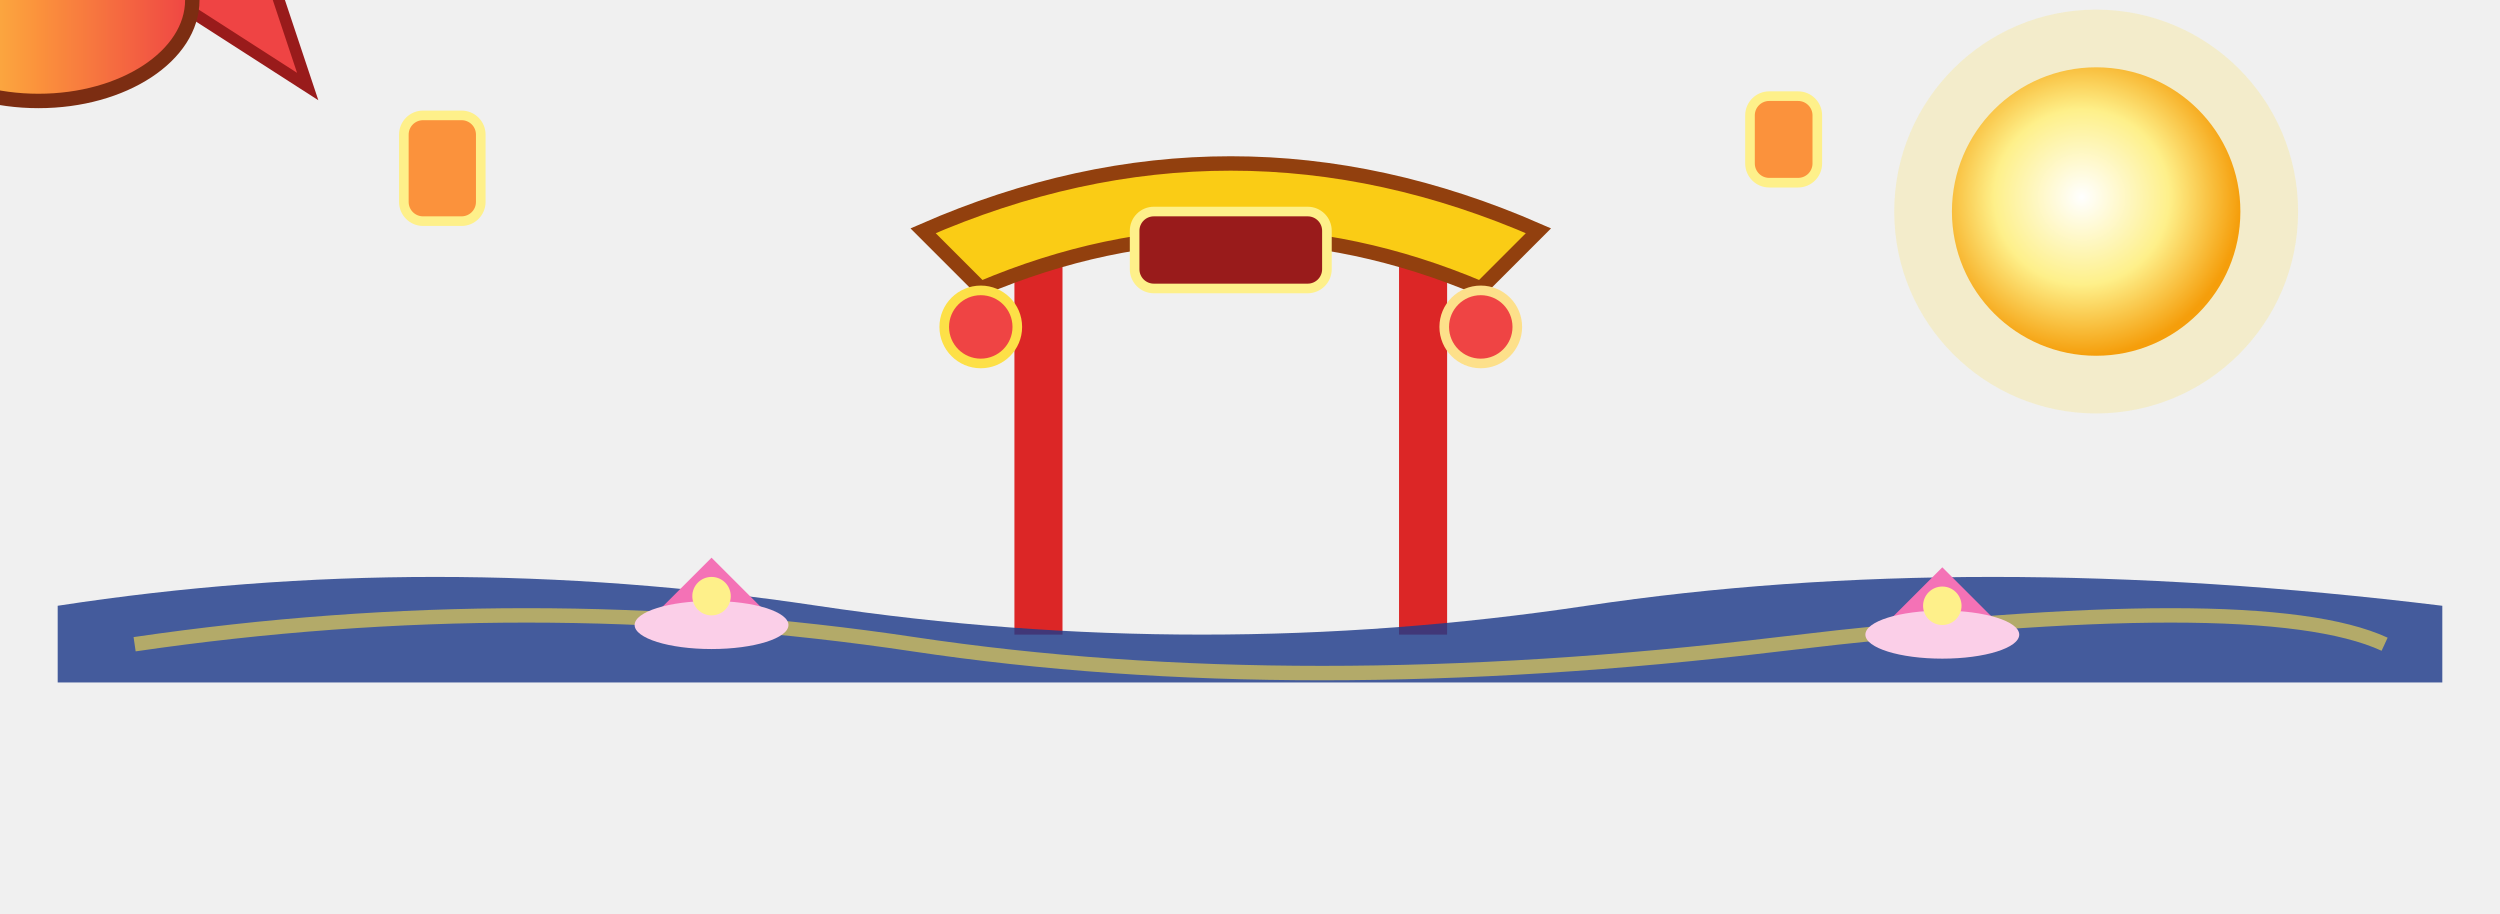
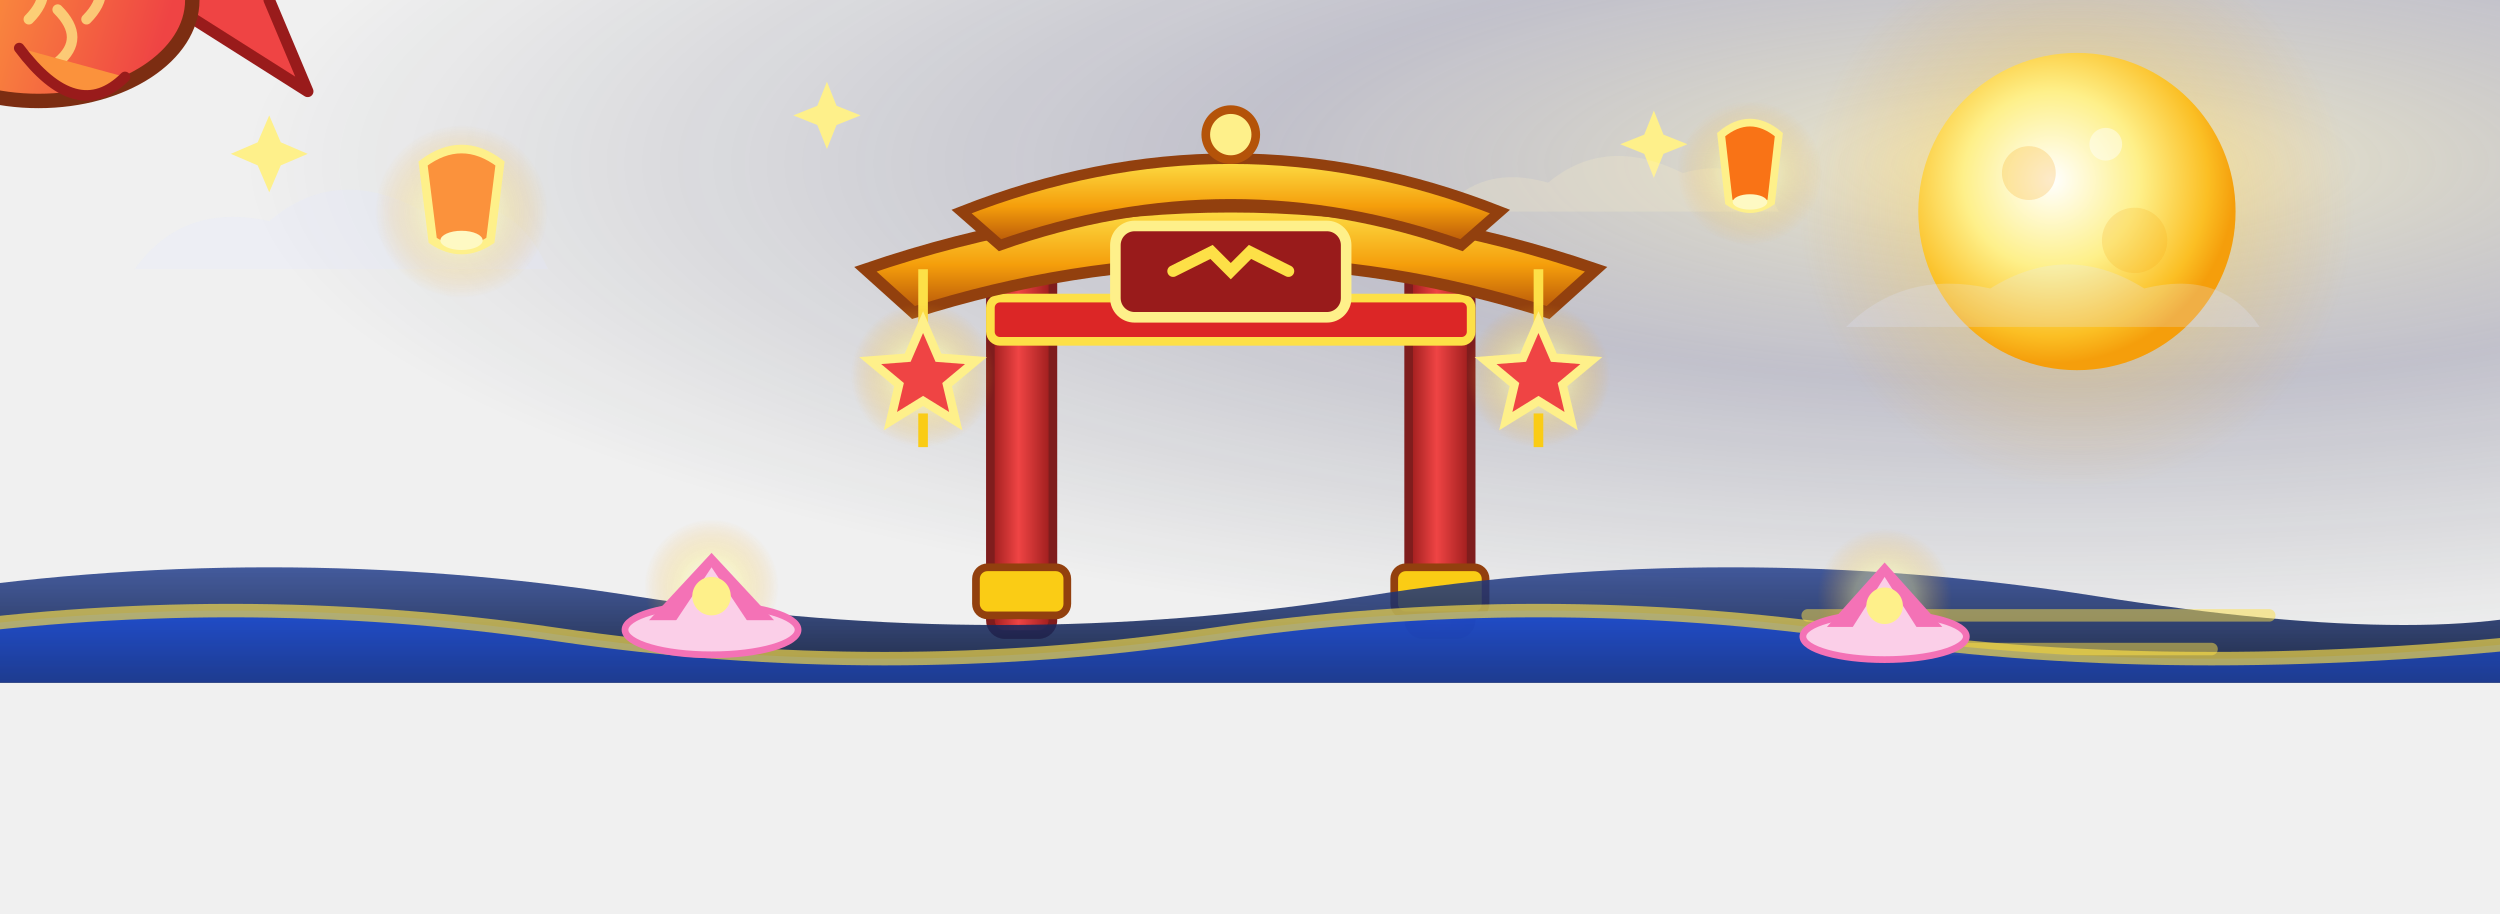
- <svg xmlns="http://www.w3.org/2000/svg" viewBox="0 0 260 95">
+ <svg xmlns="http://www.w3.org/2000/svg" viewBox="0 0 260 95" width="260" height="95">
  <defs>
-     <radialGradient id="mcaMoon" cx="45%" cy="45%" r="55%">
+     <radialGradient id="mcaSkyGlow" cx="82%" cy="24%" r="72%">
+       <stop offset="0%" stop-color="#fef08a" stop-opacity="0.34" />
+       <stop offset="45%" stop-color="#1e1b4b" stop-opacity="0.22" />
+       <stop offset="100%" stop-color="#0f172a" stop-opacity="0" />
+     </radialGradient>
+     <radialGradient id="mcaMoon" cx="42%" cy="40%" r="58%">
      <stop offset="0%" stop-color="#ffffff" />
-       <stop offset="55%" stop-color="#fef08a" />
+       <stop offset="48%" stop-color="#fef08a" />
+       <stop offset="85%" stop-color="#fbbf24" />
      <stop offset="100%" stop-color="#f59e0b" />
    </radialGradient>
-     <linearGradient id="mcaCarp" x1="0" y1="0" x2="1" y2="0">
+     <radialGradient id="mcaMoonAura" cx="50%" cy="50%" r="50%">
+       <stop offset="0%" stop-color="#fef08a" stop-opacity="0.55" />
+       <stop offset="55%" stop-color="#fbbf24" stop-opacity="0.22" />
+       <stop offset="100%" stop-color="#f59e0b" stop-opacity="0" />
+     </radialGradient>
+     <linearGradient id="mcaRoof" x1="0" y1="0" x2="0" y2="1">
      <stop offset="0%" stop-color="#fde047" />
-       <stop offset="50%" stop-color="#fb923c" />
+       <stop offset="55%" stop-color="#f59e0b" />
+       <stop offset="100%" stop-color="#b45309" />
+     </linearGradient>
+     <linearGradient id="mcaPillar" x1="0" y1="0" x2="1" y2="0">
+       <stop offset="0%" stop-color="#991b1b" />
+       <stop offset="45%" stop-color="#ef4444" />
+       <stop offset="100%" stop-color="#991b1b" />
+     </linearGradient>
+     <linearGradient id="mcaRiverBack" x1="0" y1="0" x2="0" y2="1">
+       <stop offset="0%" stop-color="#1e3a8a" stop-opacity="0.82" />
+       <stop offset="100%" stop-color="#0f172a" stop-opacity="0.94" />
+     </linearGradient>
+     <linearGradient id="mcaRiverFront" x1="0" y1="0" x2="0" y2="1">
+       <stop offset="0%" stop-color="#1d4ed8" stop-opacity="0.86" />
+       <stop offset="100%" stop-color="#1e3a8a" stop-opacity="0.96" />
+     </linearGradient>
+     <linearGradient id="mcaCarp" x1="0" y1="0" x2="1" y2="0.2">
+       <stop offset="0%" stop-color="#fef08a" />
+       <stop offset="35%" stop-color="#fb923c" />
      <stop offset="100%" stop-color="#ef4444" />
    </linearGradient>
+     <radialGradient id="mcaLanternGlow" cx="50%" cy="50%" r="50%">
+       <stop offset="0%" stop-color="#ffffff" stop-opacity="0.95" />
+       <stop offset="45%" stop-color="#fef08a" stop-opacity="0.85" />
+       <stop offset="100%" stop-color="#f59e0b" stop-opacity="0" />
+     </radialGradient>
    <clipPath id="mcaClip">
      <rect x="0" y="0" width="260" height="71" />
    </clipPath>
    <style>
-       .mca-leaper { animation: mcaDragonGateLeap 3.0s ease-in-out infinite; }
-       .mca-splash { transform-origin: 175px 62px; animation: mcaSplashPop 3.0s ease-out infinite; opacity: 0; }
-       .mca-lotus1 { animation: mcaDriftLotus 4.5s ease-in-out infinite alternate; }
-       .mca-moon { transform-origin: 218px 22px; animation: mcaMoonHalo 2.6s ease-in-out infinite alternate; }
+       .mca-moon-halo { transform-origin: 216px 22px; animation: mcaHaloPulse 2.8s cubic-bezier(0.37, 0, 0.63, 1) infinite alternate; }
+       .mca-cloud1 { animation: mcaCloudDrift1 5.6s cubic-bezier(0.37, 0, 0.63, 1) infinite alternate; }
+       .mca-cloud2 { animation: mcaCloudDrift2 6.8s cubic-bezier(0.37, 0, 0.63, 1) infinite alternate; }
+       .mca-star1 { transform-origin: 28px 16px; animation: mcaStarTwinkle 2.0s cubic-bezier(0.37, 0, 0.63, 1) infinite alternate; }
+       .mca-star2 { transform-origin: 86px 12px; animation: mcaStarTwinkle 2.4s cubic-bezier(0.37, 0, 0.63, 1) 0.7s infinite alternate; }
+       .mca-star3 { transform-origin: 172px 15px; animation: mcaStarTwinkle 1.9s cubic-bezier(0.37, 0, 0.63, 1) 1.1s infinite alternate; }
+       .mca-skylantern1 { animation: mcaSkyLanternFloat 3.4s cubic-bezier(0.37, 0, 0.63, 1) infinite alternate; }
+       .mca-skylantern2 { animation: mcaSkyLanternFloat 4.0s cubic-bezier(0.37, 0, 0.63, 1) 0.9s infinite alternate; }
+       .mca-gate-lanternL { transform-origin: 96px 28px; animation: mcaLanternSwing 2.2s cubic-bezier(0.37, 0, 0.63, 1) infinite alternate; }
+       .mca-gate-lanternR { transform-origin: 160px 28px; animation: mcaLanternSwing 2.2s cubic-bezier(0.37, 0, 0.63, 1) 0.6s infinite alternate; }
+       .mca-wave-back { animation: mcaWaveShift 4.2s cubic-bezier(0.37, 0, 0.63, 1) infinite alternate; }
+       .mca-wave-front { animation: mcaWaveShiftRev 3.4s cubic-bezier(0.37, 0, 0.63, 1) infinite alternate; }
+       .mca-lotus1 { animation: mcaLotusDrift 4.6s cubic-bezier(0.37, 0, 0.63, 1) infinite alternate; }
+       .mca-lotus2 { animation: mcaLotusDriftRev 5.2s cubic-bezier(0.37, 0, 0.63, 1) infinite alternate; }

-       @keyframes mcaDragonGateLeap {
-         0%   { transform: translate(226px, 68px) rotate(-35deg) scale(0.9); opacity: 0; }
-         12%  { opacity: 1; }
-         38%  { transform: translate(156px, 18px) rotate(-18deg) scale(1.05); opacity: 1; }
-         55%  { transform: translate(118px, 12px) rotate(8deg) scale(1.08); opacity: 1; }
-         82%  { transform: translate(58px, 52px) rotate(32deg) scale(0.96); opacity: 1; }
-         95%, 100% { transform: translate(34px, 70px) rotate(40deg) scale(0.85); opacity: 0; }
-       }
-       @keyframes mcaSplashPop {
-         0%, 6%, 32%, 100% { opacity: 0; transform: scale(0.4); }
-         14%, 24% { opacity: 0.95; transform: scale(1.1); }
-       }
-       @keyframes mcaDriftLotus {
-         0% { transform: translateX(0); }
-         100% { transform: translateX(-14px); }
-       }
-       @keyframes mcaMoonHalo {
-         0% { transform: scale(0.96); }
-         100% { transform: scale(1.05); }
+       /* Silky 60fps decoupled parabolic Dragon Gate leap */
+       .mca-leapX { animation: mcaLeapX 3.2s linear infinite; }
+       .mca-leapY { animation: mcaLeapY 3.2s infinite; }
+       .mca-leapRot { animation: mcaLeapRot 3.2s linear infinite; }
+       .mca-tail { transform-origin: 17px 0px; animation: mcaTailWag 0.28s cubic-bezier(0.37, 0, 0.63, 1) infinite alternate; }
+       .mca-splash-in { transform-origin: 214px 64px; animation: mcaSplashTakeoff 3.2s cubic-bezier(0.22, 0.61, 0.36, 1) infinite; opacity: 0; }
+       .mca-splash-out { transform-origin: 42px 64px; animation: mcaSplashLand 3.2s cubic-bezier(0.22, 0.61, 0.36, 1) infinite; opacity: 0; }
+ 
+       @keyframes mcaHaloPulse {
+         0% { transform: scale(0.94); opacity: 0.78; }
+         100% { transform: scale(1.07); opacity: 1; }
+       }
+       @keyframes mcaCloudDrift1 {
+         0% { transform: translateX(-6px); }
+         100% { transform: translateX(10px); }
+       }
+       @keyframes mcaCloudDrift2 {
+         0% { transform: translateX(8px); }
+         100% { transform: translateX(-8px); }
+       }
+       @keyframes mcaStarTwinkle {
+         0% { transform: scale(0.65); opacity: 0.35; }
+         100% { transform: scale(1.15); opacity: 1; }
+       }
+       @keyframes mcaSkyLanternFloat {
+         0% { transform: translateY(3px); }
+         100% { transform: translateY(-4px); }
+       }
+       @keyframes mcaLanternSwing {
+         0% { transform: rotate(-7deg); }
+         100% { transform: rotate(7deg); }
+       }
+       @keyframes mcaWaveShift {
+         0% { transform: translateX(-6px); }
+         100% { transform: translateX(6px); }
+       }
+       @keyframes mcaWaveShiftRev {
+         0% { transform: translateX(5px); }
+         100% { transform: translateX(-5px); }
+       }
+       @keyframes mcaLotusDrift {
+         0% { transform: translate(0px, 0px); }
+         100% { transform: translate(-11px, -1.5px); }
+       }
+       @keyframes mcaLotusDriftRev {
+         0% { transform: translate(0px, 0px); }
+         100% { transform: translate(9px, -1.5px); }
+       }
+       @keyframes mcaLeapX {
+         0%   { transform: translateX(228px); opacity: 0; }
+         7%   { opacity: 1; }
+         92%  { opacity: 1; }
+         100% { transform: translateX(28px); opacity: 0; }
+       }
+       @keyframes mcaLeapY {
+         0% {
+           transform: translateY(68px);
+           animation-timing-function: cubic-bezier(0.33, 1, 0.68, 1);
+         }
+         50% {
+           transform: translateY(15px);
+           animation-timing-function: cubic-bezier(0.32, 0, 0.67, 0);
+         }
+         100% {
+           transform: translateY(68px);
+         }
+       }
+       @keyframes mcaLeapRot {
+         0%   { transform: rotate(-34deg); }
+         50%  { transform: rotate(0deg); }
+         100% { transform: rotate(34deg); }
+       }
+       @keyframes mcaTailWag {
+         0%   { transform: rotate(-10deg) scaleX(0.95); }
+         100% { transform: rotate(10deg) scaleX(1.04); }
+       }
+       @keyframes mcaSplashTakeoff {
+         0%, 2%   { opacity: 0; transform: scale(0.35) translateY(3px); }
+         10%      { opacity: 0.95; transform: scale(1.08) translateY(-2px); }
+         22%, 100%{ opacity: 0; transform: scale(1.28) translateY(-6px); }
+       }
+       @keyframes mcaSplashLand {
+         0%, 82%  { opacity: 0; transform: scale(0.35) translateY(3px); }
+         90%      { opacity: 0.95; transform: scale(1.08) translateY(-2px); }
+         100%     { opacity: 0; transform: scale(1.28) translateY(-6px); }
      }
    </style>
  </defs>
  <g clip-path="url(#mcaClip)">
-     <g class="mca-moon">
-       <circle cx="218" cy="22" r="21" fill="#fde047" opacity="0.22" />
-       <circle cx="218" cy="22" r="15" fill="url(#mcaMoon)" />
-     </g>
-     <g fill="#fb923c" stroke="#fef08a" stroke-width="1">
-       <rect x="42" y="12" width="8" height="11" rx="2" />
-       <rect x="182" y="10" width="7" height="9" rx="2" />
+     <rect x="0" y="0" width="260" height="71" fill="url(#mcaSkyGlow)" />
+     <g fill="#fef08a">
+       <path class="mca-star1" d="M28 12 L29.2 14.8 L32 16 L29.2 17.2 L28 20 L26.8 17.2 L24 16 L26.8 14.8 Z" />
+       <path class="mca-star2" d="M86 8.5 L87 11 L89.5 12 L87 13 L86 15.5 L85 13 L82.5 12 L85 11 Z" />
+       <path class="mca-star3" d="M172 11.5 L173 14 L175.5 15 L173 16 L172 18.5 L171 16 L168.5 15 L171 14 Z" />
    </g>
    <g>
-       <line x1="108" y1="22" x2="108" y2="66" stroke="#dc2626" stroke-width="5" />
-       <line x1="148" y1="22" x2="148" y2="66" stroke="#dc2626" stroke-width="5" />
-       <path d="M96 24 Q128 10 160 24 L154 30 Q128 19 102 30 Z" fill="#facc15" stroke="#92400e" stroke-width="1.5" />
-       <rect x="118" y="22" width="20" height="8" rx="2" fill="#991b1b" stroke="#fef08a" stroke-width="1" />
-       <circle cx="102" cy="34" r="3.8" fill="#ef4444" stroke="#fde047" stroke-width="1" />
-       <circle cx="154" cy="34" r="3.8" fill="#ef4444" stroke="#fde08a" stroke-width="1" />
-     </g>
-     <path d="M6 63 Q45 57 85 63 T165 63 T254 63 L254 71 L6 71 Z" fill="#1e3a8a" opacity="0.82" />
-     <path d="M14 67 Q55 61 95 67 T185 67 T248 67" fill="none" stroke="#fde047" stroke-width="1.5" opacity="0.6" />
+       <circle class="mca-moon-halo" cx="216" cy="22" r="29" fill="url(#mcaMoonAura)" />
+       <circle cx="216" cy="22" r="16.5" fill="url(#mcaMoon)" />
+       <circle cx="211" cy="18" r="2.8" fill="#f59e0b" opacity="0.22" />
+       <circle cx="222" cy="25" r="3.4" fill="#f59e0b" opacity="0.18" />
+       <circle cx="219" cy="15" r="1.7" fill="#ffffff" opacity="0.45" />
+     </g>
+     <g class="mca-cloud1" fill="#e0e7ff" opacity="0.24">
+       <path d="M14 28 q5 -7 14 -5 q7 -6 16 -1 q9 -3 13 6 Z" />
+       <path d="M192 34 q6 -6 15 -4 q8 -5 16 0 q8 -2 12 4 Z" />
+     </g>
+     <g class="mca-cloud2" fill="#fef3c7" opacity="0.22">
+       <path d="M150 22 q4 -5 11 -3 q6 -5 14 -1 q7 -2 10 4 Z" />
+     </g>
+     <g class="mca-skylantern1">
+       <circle cx="48" cy="22" r="9" fill="url(#mcaLanternGlow)" opacity="0.45" />
+       <path d="M44 17 Q48 14 52 17 L51 25 Q48 27 45 25 Z" fill="#fb923c" stroke="#fef08a" stroke-width="0.9" />
+       <ellipse cx="48" cy="25" rx="2.2" ry="1" fill="#fef9c3" />
+     </g>
+     <g class="mca-skylantern2">
+       <circle cx="182" cy="18" r="7.5" fill="url(#mcaLanternGlow)" opacity="0.4" />
+       <path d="M179 14 Q182 11.5 185 14 L184.2 21 Q182 22.5 179.8 21 Z" fill="#f97316" stroke="#fef08a" stroke-width="0.8" />
+       <ellipse cx="182" cy="21" rx="1.8" ry="0.8" fill="#fef9c3" />
+     </g>
+     <g>
+       <rect x="103" y="25" width="6.5" height="41" rx="1.5" fill="url(#mcaPillar)" stroke="#7f1d1d" stroke-width="0.9" />
+       <rect x="146.5" y="25" width="6.5" height="41" rx="1.5" fill="url(#mcaPillar)" stroke="#7f1d1d" stroke-width="0.9" />
+       <rect x="101.5" y="59" width="9.5" height="5" rx="1.2" fill="#facc15" stroke="#92400e" stroke-width="0.8" />
+       <rect x="145" y="59" width="9.5" height="5" rx="1.2" fill="#facc15" stroke="#92400e" stroke-width="0.8" />
+       <rect x="103" y="31" width="50" height="4.5" rx="1" fill="#dc2626" stroke="#fde047" stroke-width="0.9" />
+       <path d="M90 28 Q128 15 166 28 L161 32.5 Q128 22 95 32.5 Z" fill="url(#mcaRoof)" stroke="#92400e" stroke-width="1.2" />
+       <path d="M100 22 Q128 11 156 22 L152 25.5 Q128 17 104 25.5 Z" fill="url(#mcaRoof)" stroke="#92400e" stroke-width="1.1" />
+       <circle cx="128" cy="14" r="2.6" fill="#fef08a" stroke="#b45309" stroke-width="0.9" />
+       <rect x="116" y="23.5" width="24" height="9.5" rx="2" fill="#991b1b" stroke="#fef08a" stroke-width="1.1" />
+       <path d="M122 28.2 L126 26.2 L128 28.2 L130 26.2 L134 28.2" fill="none" stroke="#fde047" stroke-width="1.2" stroke-linecap="round" />
+       <g class="mca-gate-lanternL">
+         <line x1="96" y1="28" x2="96" y2="35" stroke="#fde047" stroke-width="1" />
+         <circle cx="96" cy="39" r="7.5" fill="url(#mcaLanternGlow)" opacity="0.55" />
+         <polygon points="96,33.5 97.6,37.2 101.5,37.5 98.5,40 99.4,43.8 96,41.7 92.6,43.8 93.5,40 90.5,37.5 94.4,37.2" fill="#ef4444" stroke="#fef08a" stroke-width="0.9" />
+         <line x1="96" y1="43" x2="96" y2="46.5" stroke="#facc15" stroke-width="1" />
+       </g>
+       <g class="mca-gate-lanternR">
+         <line x1="160" y1="28" x2="160" y2="35" stroke="#fde047" stroke-width="1" />
+         <circle cx="160" cy="39" r="7.5" fill="url(#mcaLanternGlow)" opacity="0.55" />
+         <polygon points="160,33.5 161.6,37.2 165.5,37.5 162.5,40 163.4,43.8 160,41.7 156.6,43.8 157.5,40 154.5,37.5 158.4,37.2" fill="#ef4444" stroke="#fef08a" stroke-width="0.9" />
+         <line x1="160" y1="43" x2="160" y2="46.5" stroke="#facc15" stroke-width="1" />
+       </g>
+     </g>
+     <g class="mca-wave-back">
+       <path d="M-10 62 Q28 56 66 62 T142 62 T218 62 T270 62 L270 72 L-10 72 Z" fill="url(#mcaRiverBack)" />
+       <path d="M188 64 L236 64 M196 67.5 L230 67.5" stroke="#fde047" stroke-width="1.3" stroke-linecap="round" opacity="0.5" />
+     </g>
+     <g class="mca-splash-in" fill="none" stroke-linecap="round">
+       <path d="M208 63 Q202 51 196 55" stroke="#fde047" stroke-width="1.8" />
+       <path d="M220 63 Q226 50 232 54" stroke="#bae6fd" stroke-width="1.8" />
+       <circle cx="204" cy="48" r="1.6" fill="#fef08a" />
+       <circle cx="226" cy="47" r="1.5" fill="#e0f2fe" />
+       <circle cx="215" cy="45" r="1.3" fill="#fde047" />
+     </g>
+     <g class="mca-splash-out" fill="none" stroke-linecap="round">
+       <path d="M36 63 Q30 51 24 55" stroke="#bae6fd" stroke-width="1.8" />
+       <path d="M48 63 Q54 50 60 54" stroke="#fde047" stroke-width="1.8" />
+       <circle cx="33" cy="48" r="1.5" fill="#e0f2fe" />
+       <circle cx="53" cy="47" r="1.6" fill="#fef08a" />
+       <circle cx="43" cy="45" r="1.3" fill="#fde047" />
+     </g>
+     <g class="mca-leapX">
+       <g class="mca-leapY">
+         <g class="mca-leapRot">
+           <path class="mca-tail" d="M17 0 L32 -9.5 L28 0 L32 9.5 Z" fill="#ef4444" stroke="#991b1b" stroke-width="1.2" stroke-linejoin="round" />
+           <path d="M-1 -9.5 Q6 -18 13 -8.5 Z" fill="#ef4444" stroke="#991b1b" stroke-width="1.1" />
+           <ellipse cx="4" cy="0" rx="16" ry="10.5" fill="url(#mcaCarp)" stroke="#7c2d12" stroke-width="1.5" />
+           <path d="M3 -4 Q6 -1 3 2 M9 -4 Q12 -1 9 2 M6 1 Q9 4 6 6.5" fill="none" stroke="#fef08a" stroke-width="1.1" stroke-linecap="round" opacity="0.72" />
+           <path d="M2 5 Q8 13 13 8" fill="#fb923c" stroke="#991b1b" stroke-width="1.1" stroke-linecap="round" />
+           <circle cx="-5" cy="-2" r="2.3" fill="#1e1b4b" />
+           <circle cx="-5.7" cy="-2.7" r="0.85" fill="#ffffff" />
+           <ellipse cx="-2.5" cy="2.5" rx="2.2" ry="1.1" fill="#fb7185" opacity="0.55" />
+           <path d="M-9 2 Q-16 0 -18.5 -5" fill="none" stroke="#fef08a" stroke-width="1.6" stroke-linecap="round" />
+           <circle cx="-18.5" cy="1.2" r="8.5" fill="url(#mcaLanternGlow)" opacity="0.65" />
+           <circle cx="-18.5" cy="1.2" r="4.5" fill="#fef9c3" stroke="#f59e0b" stroke-width="1.2" />
+           <circle cx="-19.5" cy="0" r="1.2" fill="#ffffff" opacity="0.9" />
+         </g>
+       </g>
+     </g>
+     <g class="mca-wave-front">
+       <path d="M-10 66 Q24 61 58 66 T126 66 T194 66 T270 66 L270 72 L-10 72 Z" fill="url(#mcaRiverFront)" />
+       <path d="M-10 66 Q24 61 58 66 T126 66 T194 66 T270 66" fill="none" stroke="#fde047" stroke-width="1.4" opacity="0.65" />
+     </g>
    <g class="mca-lotus1">
-       <polygon points="68,64 74,58 80,64" fill="#f472b6" />
-       <ellipse cx="74" cy="65" rx="8" ry="2.5" fill="#fbcfe8" />
+       <circle cx="74" cy="61" r="7" fill="url(#mcaLanternGlow)" opacity="0.45" />
+       <ellipse cx="74" cy="65.5" rx="9" ry="2.6" fill="#fbcfe8" stroke="#f472b6" stroke-width="0.7" />
+       <polygon points="67.5,64.5 74,57.5 80.5,64.5" fill="#f472b6" />
+       <polygon points="70,65 74,59 78,65" fill="#fbcfe8" />
      <circle cx="74" cy="62" r="2" fill="#fef08a" />
-       <polygon points="196,65 202,59 208,65" fill="#f472b6" />
-       <ellipse cx="202" cy="66" rx="8" ry="2.5" fill="#fbcfe8" />
-       <circle cx="202" cy="63" r="2" fill="#fef08a" />
-     </g>
-     <g class="mca-splash" stroke="#bae6fd" stroke-width="2" stroke-linecap="round" fill="none">
-       <path d="M168 62 Q162 50 156 54" />
-       <path d="M182 62 Q188 50 194 54" />
-     </g>
-     <g class="mca-leaper">
-       <path d="M18 0 L32 -9 L29 0 L32 9 Z" fill="#ef4444" stroke="#991b1b" stroke-width="1.2" />
-       <ellipse cx="4" cy="0" rx="16" ry="10.5" fill="url(#mcaCarp)" stroke="#7c2d12" stroke-width="1.5" />
-       <path d="M0 -10 Q6 -17 12 -9 Z" fill="#ef4444" />
-       <circle cx="-5" cy="-2" r="2.2" fill="#1e1b4b" />
-       <circle cx="-5.6" cy="-2.6" r="0.8" fill="#ffffff" />
-       <path d="M-9 2 Q-16 0 -18 -5" fill="none" stroke="#fef08a" stroke-width="1.6" stroke-linecap="round" />
-       <circle cx="-18" cy="1" r="4.5" fill="#fef9c3" stroke="#f59e0b" stroke-width="1.2" />
+     </g>
+     <g class="mca-lotus2">
+       <circle cx="196" cy="62" r="7" fill="url(#mcaLanternGlow)" opacity="0.45" />
+       <ellipse cx="196" cy="66.2" rx="8.5" ry="2.4" fill="#fbcfe8" stroke="#f472b6" stroke-width="0.7" />
+       <polygon points="190,65.2 196,58.5 202,65.2" fill="#f472b6" />
+       <polygon points="192.5,65.5 196,60 199.5,65.5" fill="#fbcfe8" />
+       <circle cx="196" cy="63" r="1.9" fill="#fef08a" />
    </g>
  </g>
</svg>
